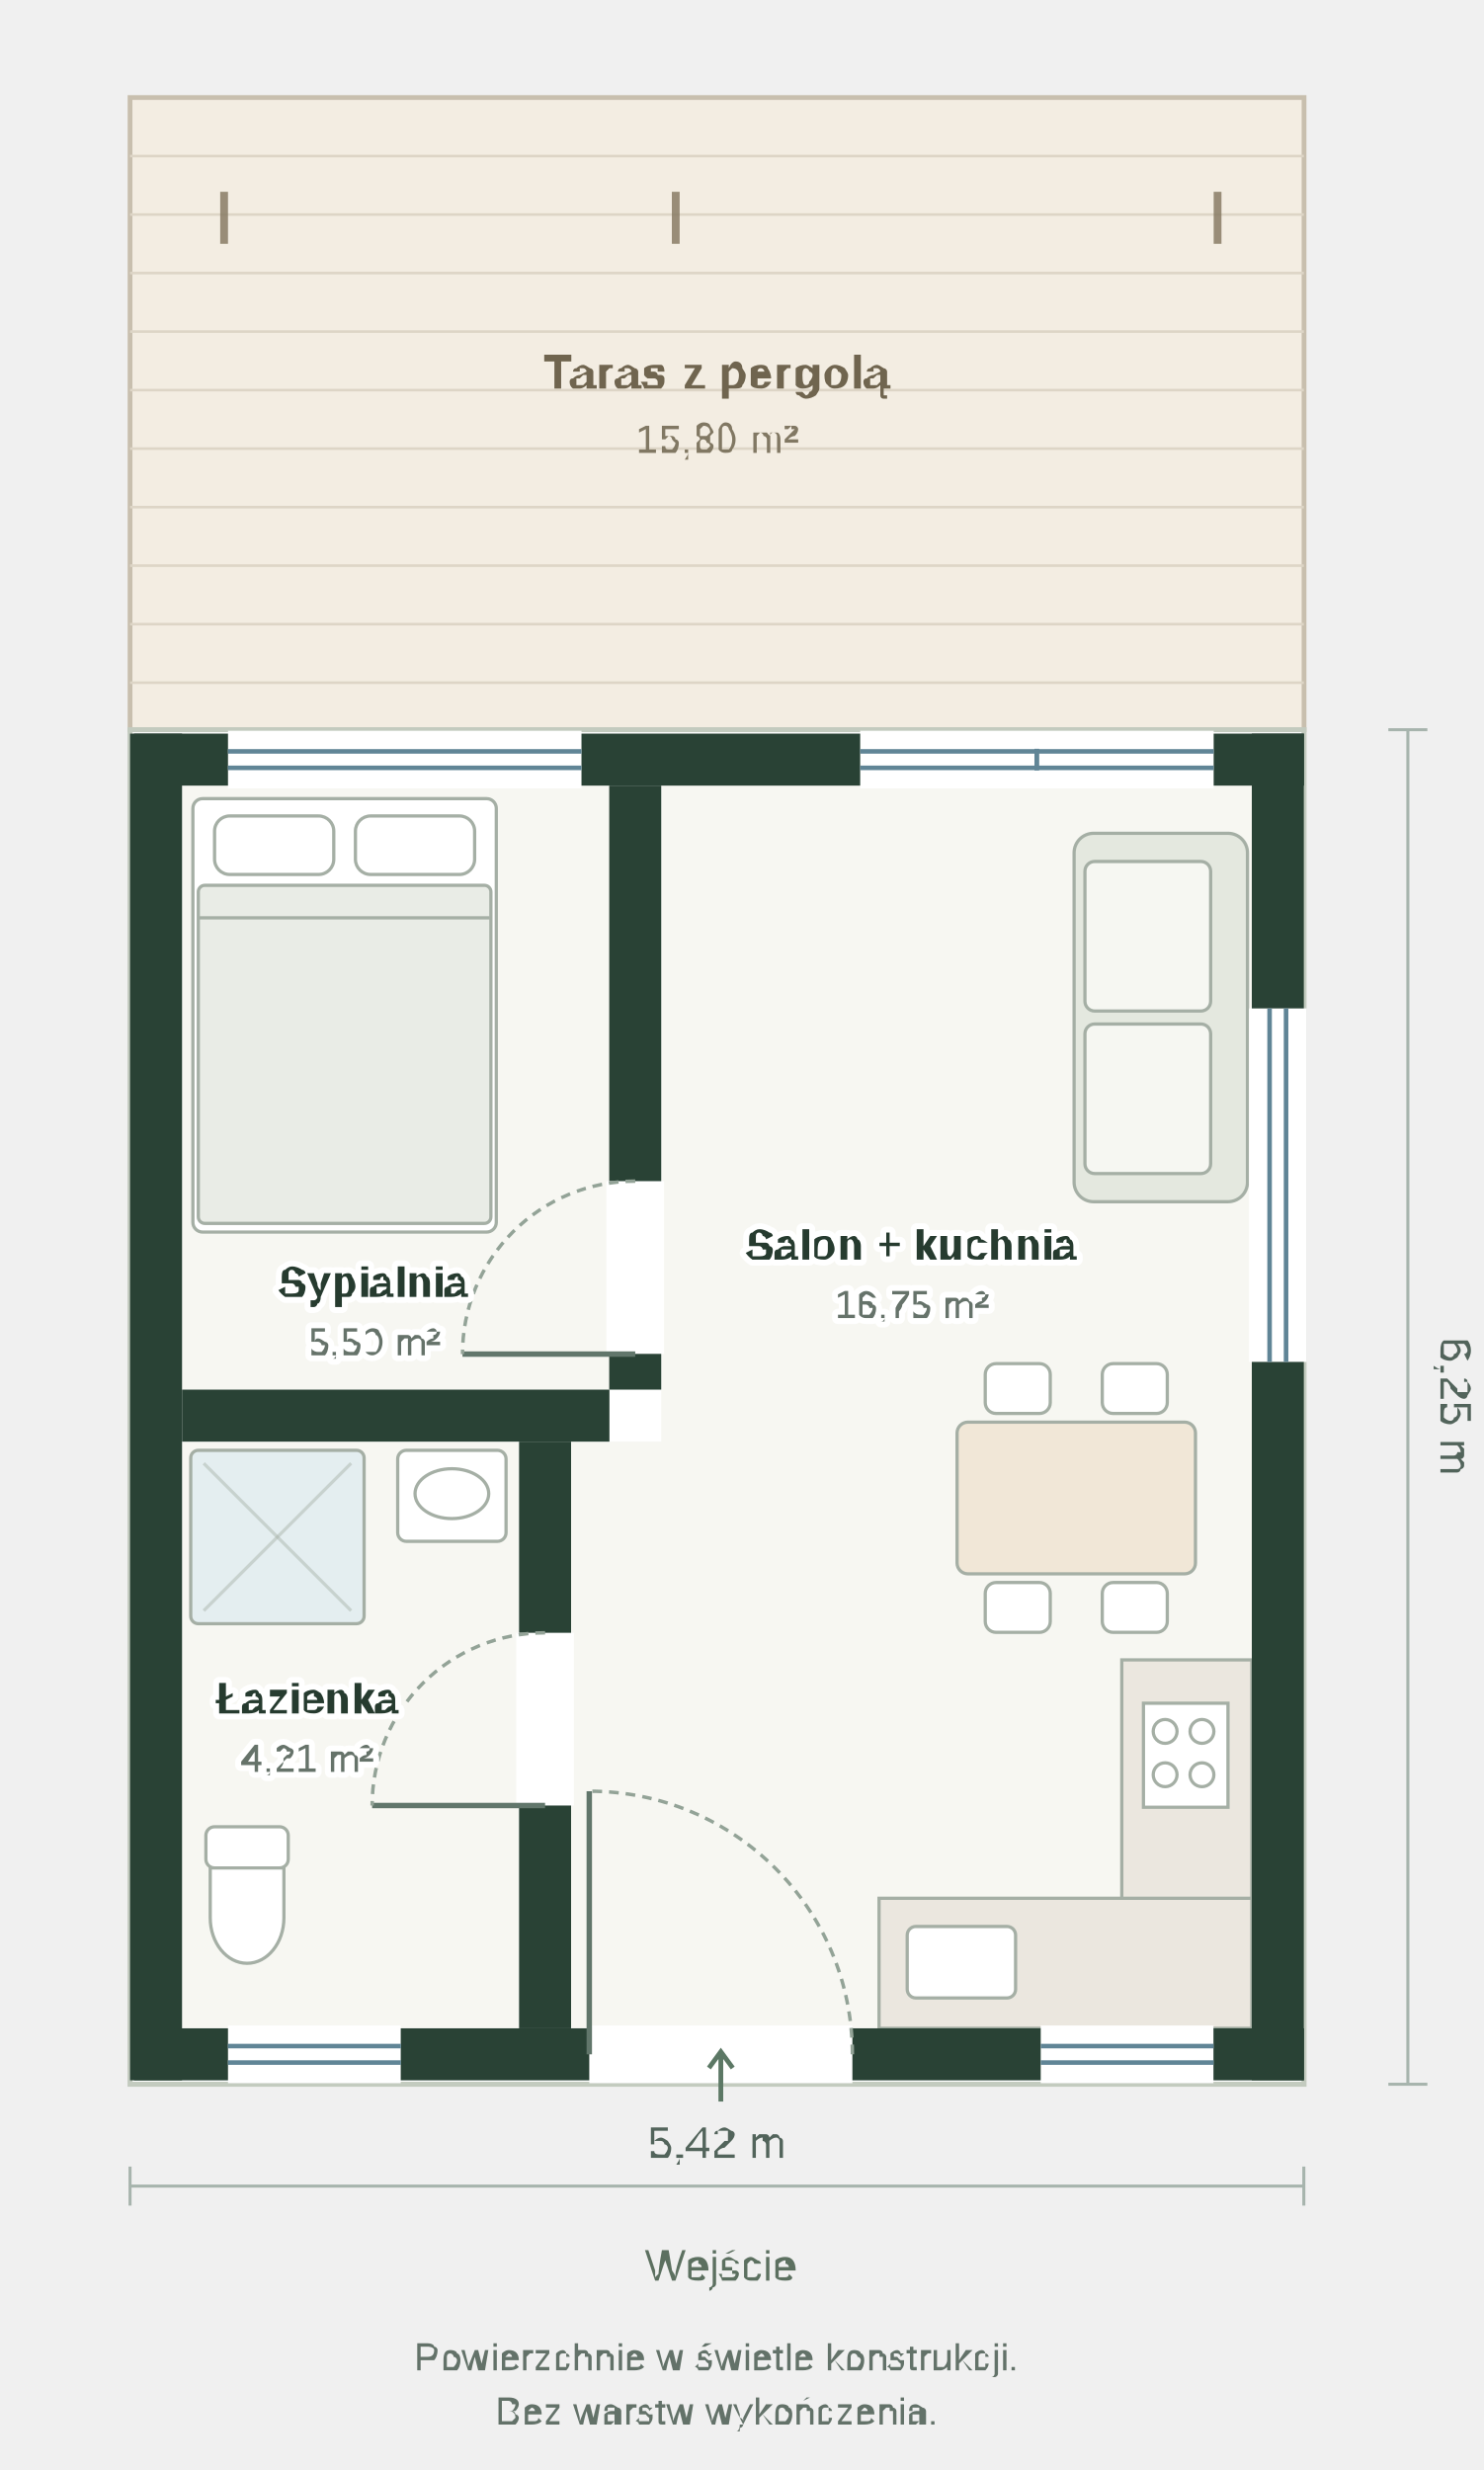
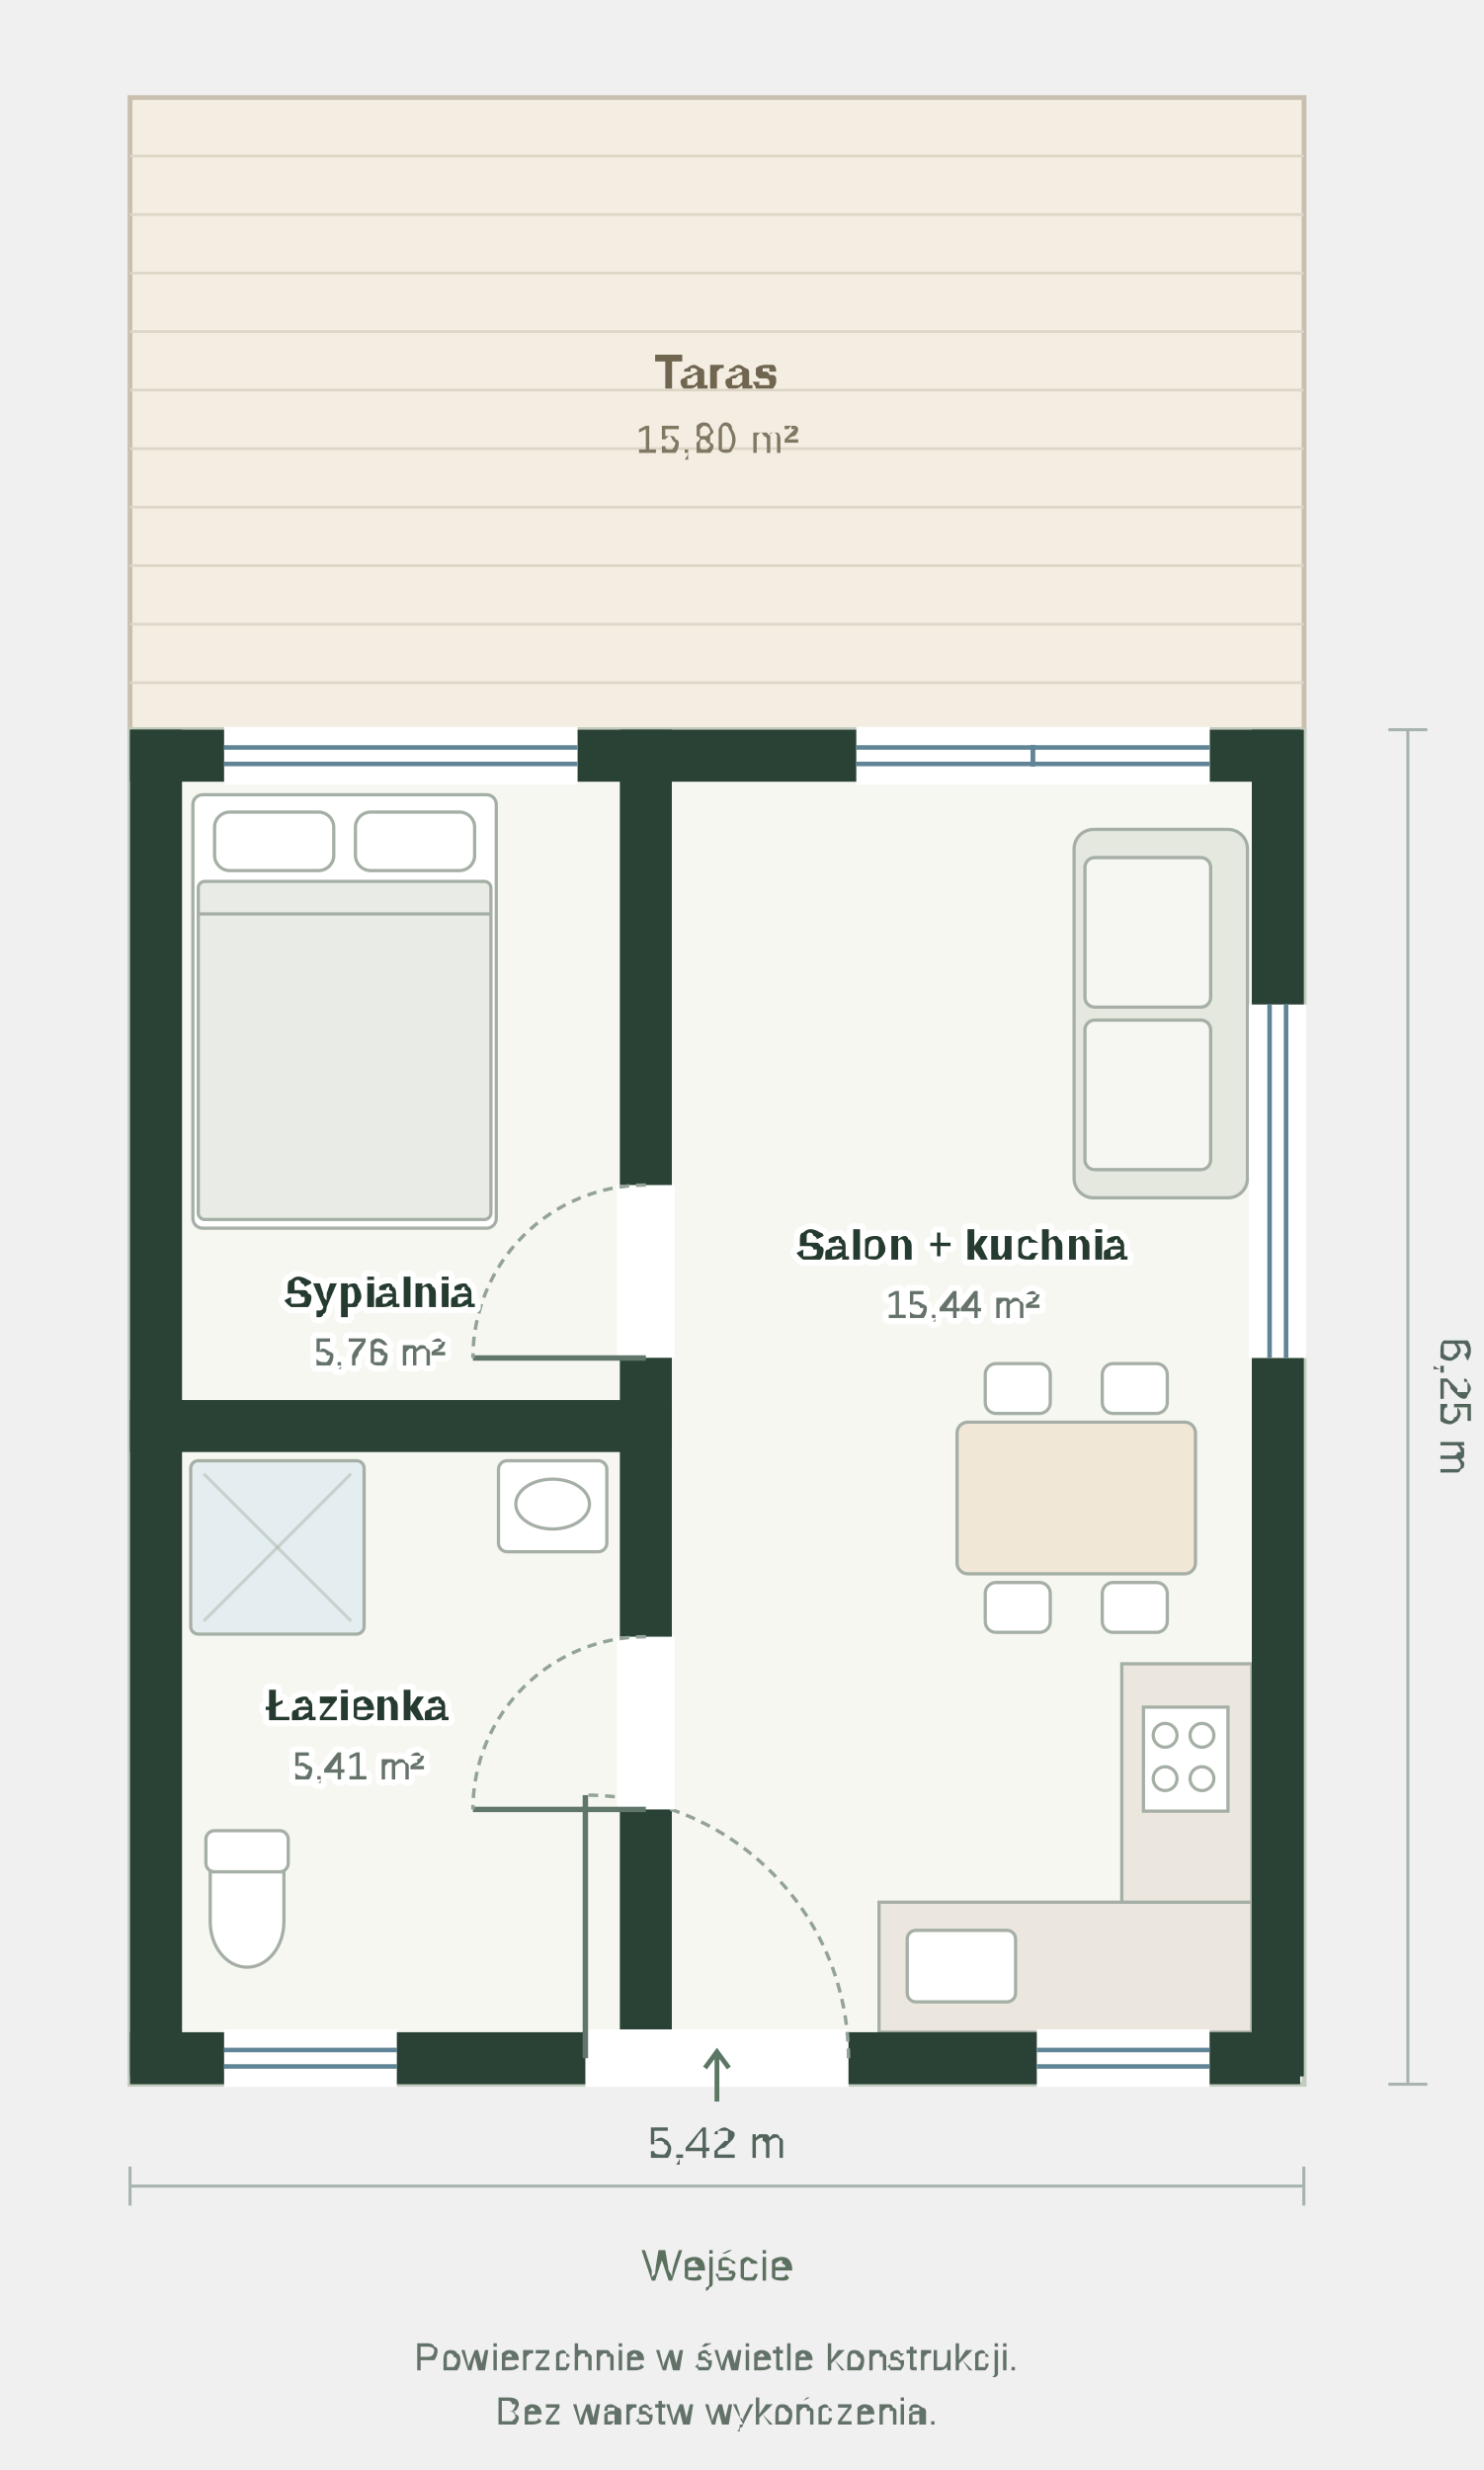
- <svg xmlns="http://www.w3.org/2000/svg" width="1200" height="1997.464" role="img" aria-labelledby="krokusy-plan-title krokusy-plan-desc" viewBox="-3.308 -6.492 6.847 11.397" class="combstruct-plan" style="display:block;width:100%;height:auto;max-height:100%;font-family:Avenir Next,Avenir,Arial,sans-serif;background:#fff" data-plan-version="1">
+ <svg xmlns="http://www.w3.org/2000/svg" role="img" aria-labelledby="krokusy-plan-title krokusy-plan-desc" viewBox="-3.308 -6.492 6.847 11.397" class="combstruct-plan" style="display:block;width:100%;height:auto;max-height:100%;font-family:Avenir Next,Avenir,Arial,sans-serif;background:#fff" data-plan-version="1">
  <style>.plan-dimension{fill:#52645b;stroke:#a7b4ad;stroke-width:.014}.plan-dimension text{stroke:none;font-size:.21px;font-weight:500}.plan-furniture{fill:#fff;stroke:#a5afa5;stroke-width:.015}.plan-room{stroke:none}.plan-room&gt;rect,.plan-room&gt;polygon{fill:#f7f7f2;transition:fill .18s}.plan-room:hover&gt;rect,.plan-room:hover&gt;polygon,.plan-room:focus&gt;rect,.plan-room:focus&gt;polygon{fill:#e5ebde}.plan-room:focus{outline:none}.plan-label{fill:#263b2f;font-size:.20px;font-weight:600;text-anchor:middle;paint-order:stroke;stroke:#fff;stroke-width:.055;stroke-linejoin:round;pointer-events:none}.plan-area{font-size:.18px;font-weight:400;fill:#66736a}.plan-openings{fill:none}</style>
  <rect x="-2.708" y="-6.042" width="5.417" height="2.917" fill="#f3ede2" stroke="#c8bfae" stroke-width=".022" />
  <line x1="-2.708" y1="-5.772" x2="2.708" y2="-5.772" stroke="#ddd5c6" stroke-width=".012" />
  <line x1="-2.708" y1="-5.502" x2="2.708" y2="-5.502" stroke="#ddd5c6" stroke-width=".012" />
  <line x1="-2.708" y1="-5.232" x2="2.708" y2="-5.232" stroke="#ddd5c6" stroke-width=".012" />
  <line x1="-2.708" y1="-4.962" x2="2.708" y2="-4.962" stroke="#ddd5c6" stroke-width=".012" />
  <line x1="-2.708" y1="-4.692" x2="2.708" y2="-4.692" stroke="#ddd5c6" stroke-width=".012" />
  <line x1="-2.708" y1="-4.422" x2="2.708" y2="-4.422" stroke="#ddd5c6" stroke-width=".012" />
  <line x1="-2.708" y1="-4.152" x2="2.708" y2="-4.152" stroke="#ddd5c6" stroke-width=".012" />
  <line x1="-2.708" y1="-3.882" x2="2.708" y2="-3.882" stroke="#ddd5c6" stroke-width=".012" />
  <line x1="-2.708" y1="-3.612" x2="2.708" y2="-3.612" stroke="#ddd5c6" stroke-width=".012" />
  <line x1="-2.708" y1="-3.342" x2="2.708" y2="-3.342" stroke="#ddd5c6" stroke-width=".012" />
-   <g fill="#82765e" opacity=".8">
-     <rect x="-2.292" y="-5.607" width="0.036" height="0.24" />
-     <rect x="-0.208" y="-5.607" width="0.036" height="0.24" />
-     <rect x="2.292" y="-5.607" width="0.036" height="0.24" />
-   </g>
-   <text x="0" y="-4.7" text-anchor="middle" fill="#70654f" font-size=".22" font-weight="600">Taras z pergolą</text>
+   <g fill="#82765e" opacity=".8" />
+   <text x="0" y="-4.7" text-anchor="middle" fill="#70654f" font-size=".22" font-weight="600">Taras</text>
  <text x="0" y="-4.4" text-anchor="middle" fill="#817863" font-size=".19">15,80 m²</text>
  <rect x="-2.708" y="-3.125" width="5.417" height="6.25" fill="#fff" stroke="#c3cbbf" stroke-width=".023" />
  <g class="plan-room" tabindex="0" data-room-id="bedroom">
-     <rect x="-2.468" y="-2.867" width="1.972" height="2.787" />
+     <rect x="-2.468" y="-2.885" width="2.02" height="2.853" />
  </g>
  <g class="plan-room" tabindex="0" data-room-id="bathroom">
-     <rect x="-2.468" y="0.16" width="1.555" height="2.707" />
+     <rect x="-2.468" y="0.208" width="2.02" height="2.677" />
  </g>
  <g class="plan-room" tabindex="0" data-room-id="living">
-     <polygon points="-0.257,-2.867 2.468,-2.867 2.468,2.867 -0.673,2.867 -0.673,0.16 -0.257,0.16" />
+     <polygon points="-0.208,-2.885 2.468,-2.885 2.468,2.885 -0.208,2.885 -0.208,0.208 -0.208,0.208" />
  </g>
  <g class="plan-furniture">
-     <rect x="-2.418" y="-2.807" width="1.4" height="2" rx=".045" fill="#fff" />
-     <rect x="-2.393" y="-2.407" width="1.35" height="1.56" rx=".03" fill="#e9ece6" />
-     <rect x="-2.318" y="-2.727" width="0.55" height="0.27" rx=".07" />
-     <rect x="-1.668" y="-2.727" width="0.55" height="0.27" rx=".07" />
-     <line x1="-2.388" y1="-2.257" x2="-1.048" y2="-2.257" />
+     <rect x="-2.418" y="-2.825" width="1.4" height="2" rx=".045" fill="#fff" />
+     <rect x="-2.393" y="-2.425" width="1.35" height="1.56" rx=".03" fill="#e9ece6" />
+     <rect x="-2.318" y="-2.745" width="0.55" height="0.27" rx=".07" />
+     <rect x="-1.668" y="-2.745" width="0.55" height="0.27" rx=".07" />
+     <line x1="-2.388" y1="-2.275" x2="-1.048" y2="-2.275" />
  </g>
  <g class="plan-furniture">
-     <rect x="-2.428" y="0.2" width="0.8" height="0.8" rx=".035" fill="#e4eef0" />
-     <line x1="-2.368" y1="0.26" x2="-1.688" y2="0.94" opacity=".45" />
-     <line x1="-1.688" y1="0.26" x2="-2.368" y2="0.94" opacity=".45" />
-     <rect x="-1.473" y="0.2" width="0.5" height="0.42" rx=".04" fill="#fff" />
-     <ellipse cx="-1.223" cy="0.4" rx=".17" ry=".115" />
-     <rect x="-2.358" y="1.937" width="0.38" height="0.19" rx=".04" fill="#fff" />
-     <path d="M-2.338,2.127v.23a.17,.21 0 0 0 .34,0v-.23Z" fill="#fff" />
+     <rect x="-2.428" y="0.248" width="0.8" height="0.8" rx=".035" fill="#e4eef0" />
+     <line x1="-2.368" y1="0.308" x2="-1.688" y2="0.988" opacity=".45" />
+     <line x1="-1.688" y1="0.308" x2="-2.368" y2="0.988" opacity=".45" />
+     <rect x="-1.008" y="0.248" width="0.5" height="0.42" rx=".04" fill="#fff" />
+     <ellipse cx="-0.758" cy="0.448" rx=".17" ry=".115" />
+     <rect x="-2.358" y="1.955" width="0.38" height="0.19" rx=".04" fill="#fff" />
+     <path d="M-2.338,2.145v.23a.17,.21 0 0 0 .34,0v-.23Z" fill="#fff" />
  </g>
  <g class="plan-furniture">
-     <rect x="0.748" y="2.267" width="1.72" height="0.6" fill="#ebe7df" />
-     <rect x="1.868" y="1.167" width="0.6" height="1.1" fill="#ebe7df" />
-     <rect x="0.878" y="2.397" width="0.5" height="0.33" rx=".04" fill="#fff" />
-     <rect x="1.968" y="1.367" width="0.39" height="0.48" fill="#fff" />
-     <circle cx="2.068" cy="1.497" r=".055" />
-     <circle cx="2.238" cy="1.497" r=".055" />
-     <circle cx="2.068" cy="1.697" r=".055" />
-     <circle cx="2.238" cy="1.697" r=".055" />
+     <rect x="0.748" y="2.285" width="1.72" height="0.6" fill="#ebe7df" />
+     <rect x="1.868" y="1.185" width="0.6" height="1.1" fill="#ebe7df" />
+     <rect x="0.878" y="2.415" width="0.5" height="0.33" rx=".04" fill="#fff" />
+     <rect x="1.968" y="1.385" width="0.39" height="0.48" fill="#fff" />
+     <circle cx="2.068" cy="1.515" r=".055" />
+     <circle cx="2.238" cy="1.515" r=".055" />
+     <circle cx="2.068" cy="1.715" r=".055" />
+     <circle cx="2.238" cy="1.715" r=".055" />
  </g>
  <g class="plan-furniture">
-     <rect x="1.648" y="-2.647" width="0.8" height="1.7" rx=".09" fill="#e4e8df" />
-     <rect x="1.698" y="-2.517" width="0.58" height="0.69" rx=".045" fill="#f6f7f2" />
-     <rect x="1.698" y="-1.767" width="0.58" height="0.69" rx=".045" fill="#f6f7f2" />
+     <rect x="1.648" y="-2.665" width="0.8" height="1.7" rx=".09" fill="#e4e8df" />
+     <rect x="1.698" y="-2.535" width="0.58" height="0.69" rx=".045" fill="#f6f7f2" />
+     <rect x="1.698" y="-1.785" width="0.58" height="0.69" rx=".045" fill="#f6f7f2" />
  </g>
  <g class="plan-furniture">
    <rect x="1.108" y="0.07" width="1.1" height="0.7" rx=".05" fill="#f1e7d7" />
    <rect x="1.238" y="-0.2" width="0.3" height="0.23" rx=".05" />
    <rect x="1.778" y="-0.2" width="0.3" height="0.23" rx=".05" />
    <rect x="1.238" y="0.81" width="0.3" height="0.23" rx=".05" />
    <rect x="1.778" y="0.81" width="0.3" height="0.23" rx=".05" />
  </g>
-   <rect x="-2.69" y="-3.107" width="5.399" height="0.24" fill="#294235" />
-   <rect x="-2.708" y="-3.107" width="0.24" height="6.214" fill="#294235" />
-   <rect x="-2.69" y="2.867" width="5.399" height="0.24" fill="#294235" />
-   <rect x="2.468" y="-3.107" width="0.24" height="6.214" fill="#294235" />
-   <rect x="-0.497" y="-2.867" width="0.24" height="2.787" fill="#294235" />
-   <rect x="-2.468" y="-0.08" width="1.972" height="0.24" fill="#294235" />
-   <rect x="-0.913" y="0.16" width="0.24" height="2.707" fill="#294235" />
+   <rect x="-2.708" y="-3.125" width="5.399" height="0.24" fill="#294235" />
+   <rect x="-2.708" y="-3.125" width="0.24" height="6.214" fill="#294235" />
+   <rect x="-2.708" y="2.885" width="5.399" height="0.24" fill="#294235" />
+   <rect x="2.468" y="-3.125" width="0.24" height="6.214" fill="#294235" />
+   <rect x="-0.448" y="-3.125" width="0.24" height="6.25" fill="#294235" />
+   <rect x="-2.708" y="-0.032" width="2.5" height="0.24" fill="#294235" />
  <g class="plan-opening">
-     <rect x="-2.256" y="-3.12" width="1.631" height="0.266" fill="#fff" stroke="none" />
-     <line x1="-2.256" y1="-3.025" x2="-0.625" y2="-3.025" stroke="#608596" stroke-width=".021" />
-     <line x1="-2.256" y1="-2.949" x2="-0.625" y2="-2.949" stroke="#608596" stroke-width=".021" />
+     <rect x="-2.274" y="-3.138" width="1.631" height="0.266" fill="#fff" stroke="none" />
+     <line x1="-2.274" y1="-3.043" x2="-0.643" y2="-3.043" stroke="#608596" stroke-width=".021" />
+     <line x1="-2.274" y1="-2.967" x2="-0.643" y2="-2.967" stroke="#608596" stroke-width=".021" />
  </g>
  <g class="plan-opening">
-     <rect x="0.661" y="-3.12" width="1.631" height="0.266" fill="#fff" stroke="none" />
-     <line x1="0.661" y1="-3.025" x2="2.292" y2="-3.025" stroke="#608596" stroke-width=".021" />
-     <line x1="0.661" y1="-2.949" x2="2.292" y2="-2.949" stroke="#608596" stroke-width=".021" />
-     <line x1="1.476" y1="-3.037" x2="1.476" y2="-2.937" stroke="#608596" stroke-width=".022" />
+     <rect x="0.643" y="-3.138" width="1.631" height="0.266" fill="#fff" stroke="none" />
+     <line x1="0.643" y1="-3.043" x2="2.274" y2="-3.043" stroke="#608596" stroke-width=".021" />
+     <line x1="0.643" y1="-2.967" x2="2.274" y2="-2.967" stroke="#608596" stroke-width=".021" />
+     <line x1="1.458" y1="-3.055" x2="1.458" y2="-2.955" stroke="#608596" stroke-width=".022" />
  </g>
  <g class="plan-opening">
-     <rect x="-2.256" y="2.854" width="0.797" height="0.266" fill="#fff" stroke="none" />
-     <line x1="-2.256" y1="2.949" x2="-1.458" y2="2.949" stroke="#608596" stroke-width=".021" />
-     <line x1="-2.256" y1="3.025" x2="-1.458" y2="3.025" stroke="#608596" stroke-width=".021" />
+     <rect x="-2.274" y="2.872" width="0.797" height="0.266" fill="#fff" stroke="none" />
+     <line x1="-2.274" y1="2.967" x2="-1.476" y2="2.967" stroke="#608596" stroke-width=".021" />
+     <line x1="-2.274" y1="3.043" x2="-1.476" y2="3.043" stroke="#608596" stroke-width=".021" />
  </g>
  <g class="plan-opening">
-     <rect x="-0.589" y="2.854" width="1.214" height="0.266" fill="#fff" stroke="none" />
-     <line x1="-0.589" y1="2.987" x2="-0.589" y2="1.773" stroke="#61766b" stroke-width=".025" />
-     <path d="M0.625,2.987A1.214,1.214 0 0 0 -0.589,1.773" fill="none" stroke="#93a397" stroke-width=".016" stroke-dasharray=".045 .032" />
+     <rect x="-0.607" y="2.872" width="1.214" height="0.266" fill="#fff" stroke="none" />
+     <line x1="-0.607" y1="3.005" x2="-0.607" y2="1.791" stroke="#61766b" stroke-width=".025" />
+     <path d="M0.607,3.005A1.214,1.214 0 0 0 -0.607,1.791" fill="none" stroke="#93a397" stroke-width=".016" stroke-dasharray=".045 .032" />
  </g>
  <g class="plan-opening">
-     <rect x="1.494" y="2.854" width="0.797" height="0.266" fill="#fff" stroke="none" />
-     <line x1="1.494" y1="2.949" x2="2.292" y2="2.949" stroke="#608596" stroke-width=".021" />
-     <line x1="1.494" y1="3.025" x2="2.292" y2="3.025" stroke="#608596" stroke-width=".021" />
+     <rect x="1.476" y="2.872" width="0.797" height="0.266" fill="#fff" stroke="none" />
+     <line x1="1.476" y1="2.967" x2="2.274" y2="2.967" stroke="#608596" stroke-width=".021" />
+     <line x1="1.476" y1="3.043" x2="2.274" y2="3.043" stroke="#608596" stroke-width=".021" />
  </g>
  <g class="plan-opening">
-     <rect x="2.455" y="-1.839" width="0.266" height="1.631" fill="#fff" stroke="none" />
-     <line x1="2.55" y1="-1.839" x2="2.55" y2="-0.208" stroke="#608596" stroke-width=".021" />
-     <line x1="2.626" y1="-1.839" x2="2.626" y2="-0.208" stroke="#608596" stroke-width=".021" />
+     <rect x="2.455" y="-1.857" width="0.266" height="1.631" fill="#fff" stroke="none" />
+     <line x1="2.55" y1="-1.857" x2="2.55" y2="-0.226" stroke="#608596" stroke-width=".021" />
+     <line x1="2.626" y1="-1.857" x2="2.626" y2="-0.226" stroke="#608596" stroke-width=".021" />
  </g>
  <g class="plan-opening">
-     <rect x="-0.51" y="-1.042" width="0.266" height="0.797" fill="#fff" stroke="none" />
-     <line x1="-0.377" y1="-0.244" x2="-1.174" y2="-0.244" stroke="#61766b" stroke-width=".025" />
-     <path d="M-0.377,-1.042A0.797,0.797 0 0 0 -1.174,-0.244" fill="none" stroke="#93a397" stroke-width=".016" stroke-dasharray=".045 .032" />
+     <rect x="-0.461" y="-1.024" width="0.266" height="0.797" fill="#fff" stroke="none" />
+     <line x1="-0.328" y1="-0.226" x2="-1.126" y2="-0.226" stroke="#61766b" stroke-width=".025" />
+     <path d="M-0.328,-1.024A0.797,0.797 0 0 0 -1.126,-0.226" fill="none" stroke="#93a397" stroke-width=".016" stroke-dasharray=".045 .032" />
  </g>
  <g class="plan-opening">
-     <rect x="-0.926" y="1.042" width="0.266" height="0.797" fill="#fff" stroke="none" />
-     <line x1="-0.793" y1="1.839" x2="-1.591" y2="1.839" stroke="#61766b" stroke-width=".025" />
-     <path d="M-0.793,1.042A0.797,0.797 0 0 0 -1.591,1.839" fill="none" stroke="#93a397" stroke-width=".016" stroke-dasharray=".045 .032" />
+     <rect x="-0.461" y="1.06" width="0.266" height="0.797" fill="#fff" stroke="none" />
+     <line x1="-0.328" y1="1.857" x2="-1.126" y2="1.857" stroke="#61766b" stroke-width=".025" />
+     <path d="M-0.328,1.06A0.797,0.797 0 0 0 -1.126,1.857" fill="none" stroke="#93a397" stroke-width=".016" stroke-dasharray=".045 .032" />
  </g>
  <g class="plan-label">
-     <text x="-1.583" y="-0.51">Sypialnia</text>
-     <text x="-1.583" y="-0.24" class="plan-area">5,50 m²</text>
+     <text x="-1.558" y="-0.462">Sypialnia</text>
+     <text x="-1.558" y="-0.192" class="plan-area">5,76 m²</text>
  </g>
  <g class="plan-label">
-     <text x="-1.891" y="1.413">Łazienka</text>
-     <text x="-1.891" y="1.683" class="plan-area">4,21 m²</text>
+     <text x="-1.658" y="1.447">Łazienka</text>
+     <text x="-1.658" y="1.717" class="plan-area">5,41 m²</text>
  </g>
  <g class="plan-label">
-     <text x="0.897" y="-0.68">Salon + kuchnia</text>
-     <text x="0.897" y="-0.41" class="plan-area">16,75 m²</text>
+     <text x="1.13" y="-0.68">Salon + kuchnia</text>
+     <text x="1.13" y="-0.41" class="plan-area">15,44 m²</text>
  </g>
  <g class="plan-dimension">
    <line x1="-2.708" y1="3.595" x2="2.708" y2="3.595" />
    <line x1="-2.708" y1="3.505" x2="-2.708" y2="3.685" />
    <line x1="2.708" y1="3.505" x2="2.708" y2="3.685" />
    <text x="0" y="3.465" text-anchor="middle">5,42 m</text>
  </g>
  <g class="plan-dimension">
    <line x1="3.188" y1="-3.125" x2="3.188" y2="3.125" />
    <line x1="3.098" y1="-3.125" x2="3.278" y2="-3.125" />
    <line x1="3.098" y1="3.125" x2="3.278" y2="3.125" />
    <text x="3.338" y="0" text-anchor="middle" transform="rotate(90 3.3383 0)">6,25 m</text>
  </g>
-   <path d="M0.018,3.205v-.23m-.055,.075l.055,-.075 .055,.075" fill="none" stroke="#5c7865" stroke-width=".022" />
-   <text x="0.018" y="4.035" text-anchor="middle" fill="#5c7060" font-size=".20">Wejście</text>
+   <path d="M0,3.205v-.23m-.055,.075l.055,-.075 .055,.075" fill="none" stroke="#5c7865" stroke-width=".022" />
+   <text x="0" y="4.035" text-anchor="middle" fill="#5c7060" font-size=".20">Wejście</text>
  <g fill="#637269" font-size=".18" text-anchor="middle">
    <text x="0" y="4.445">Powierzchnie w świetle konstrukcji.</text>
    <text x="0" y="4.695">Bez warstw wykończenia.</text>
  </g>
</svg>
